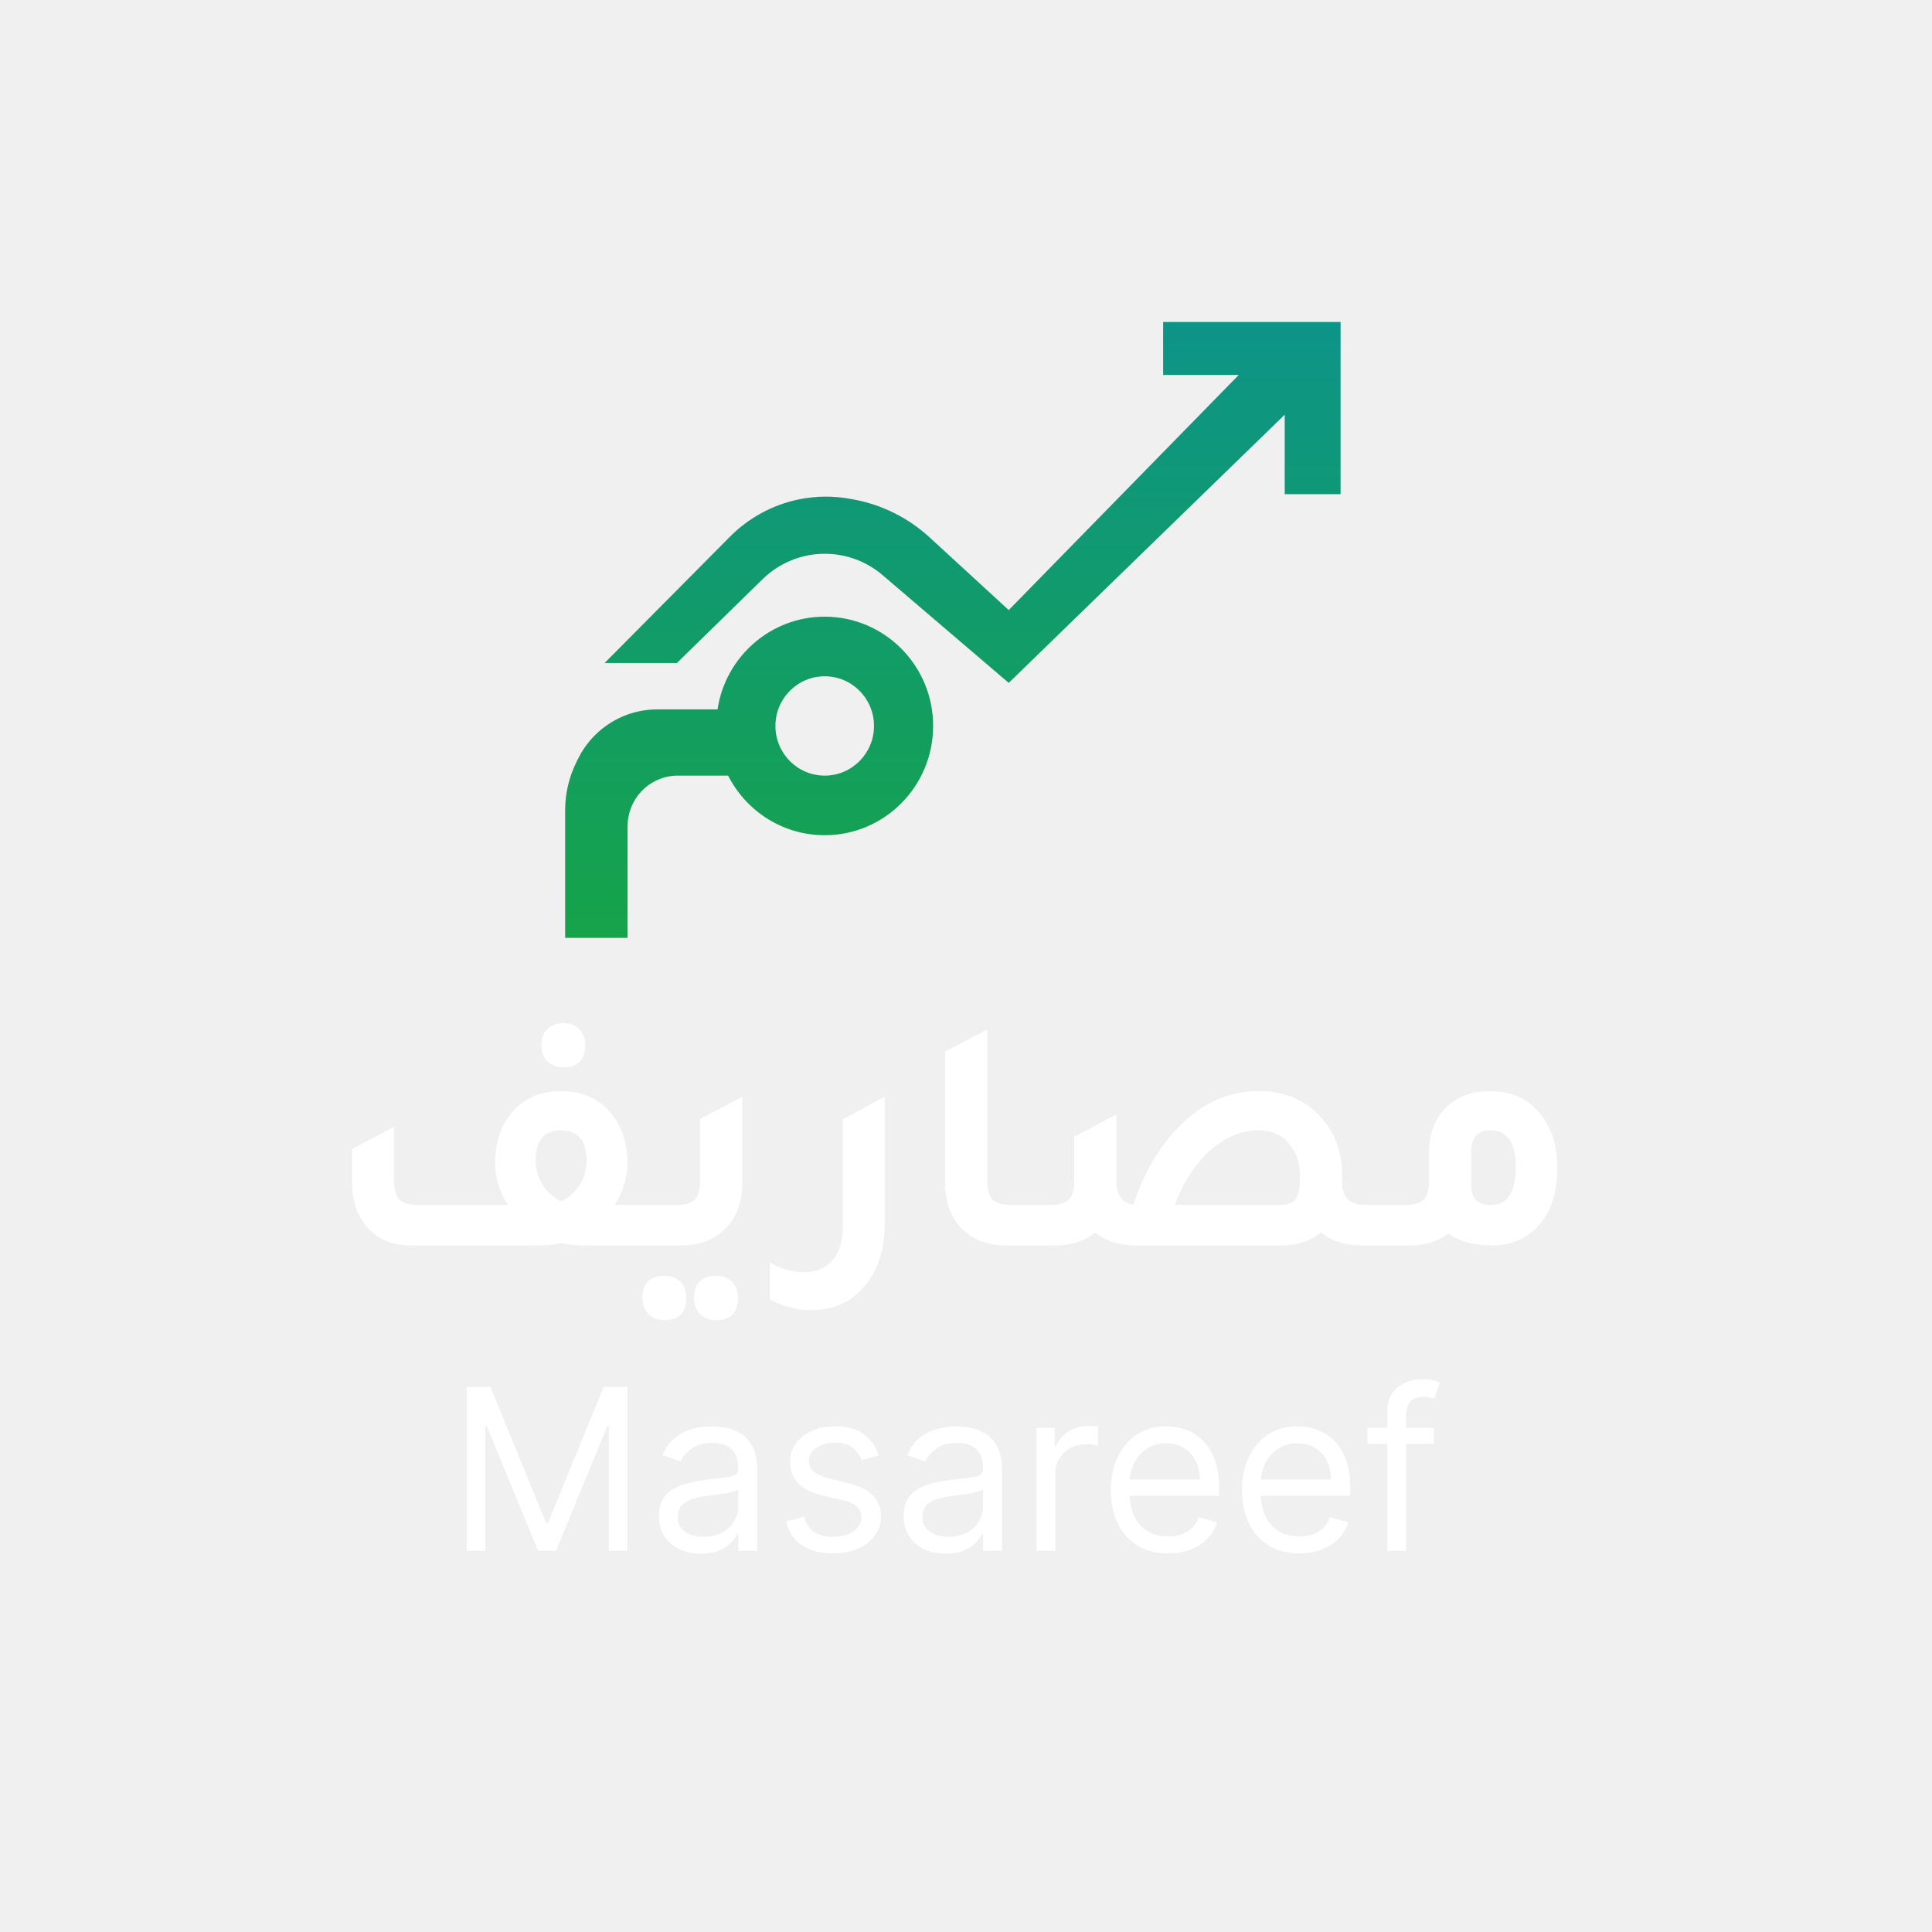
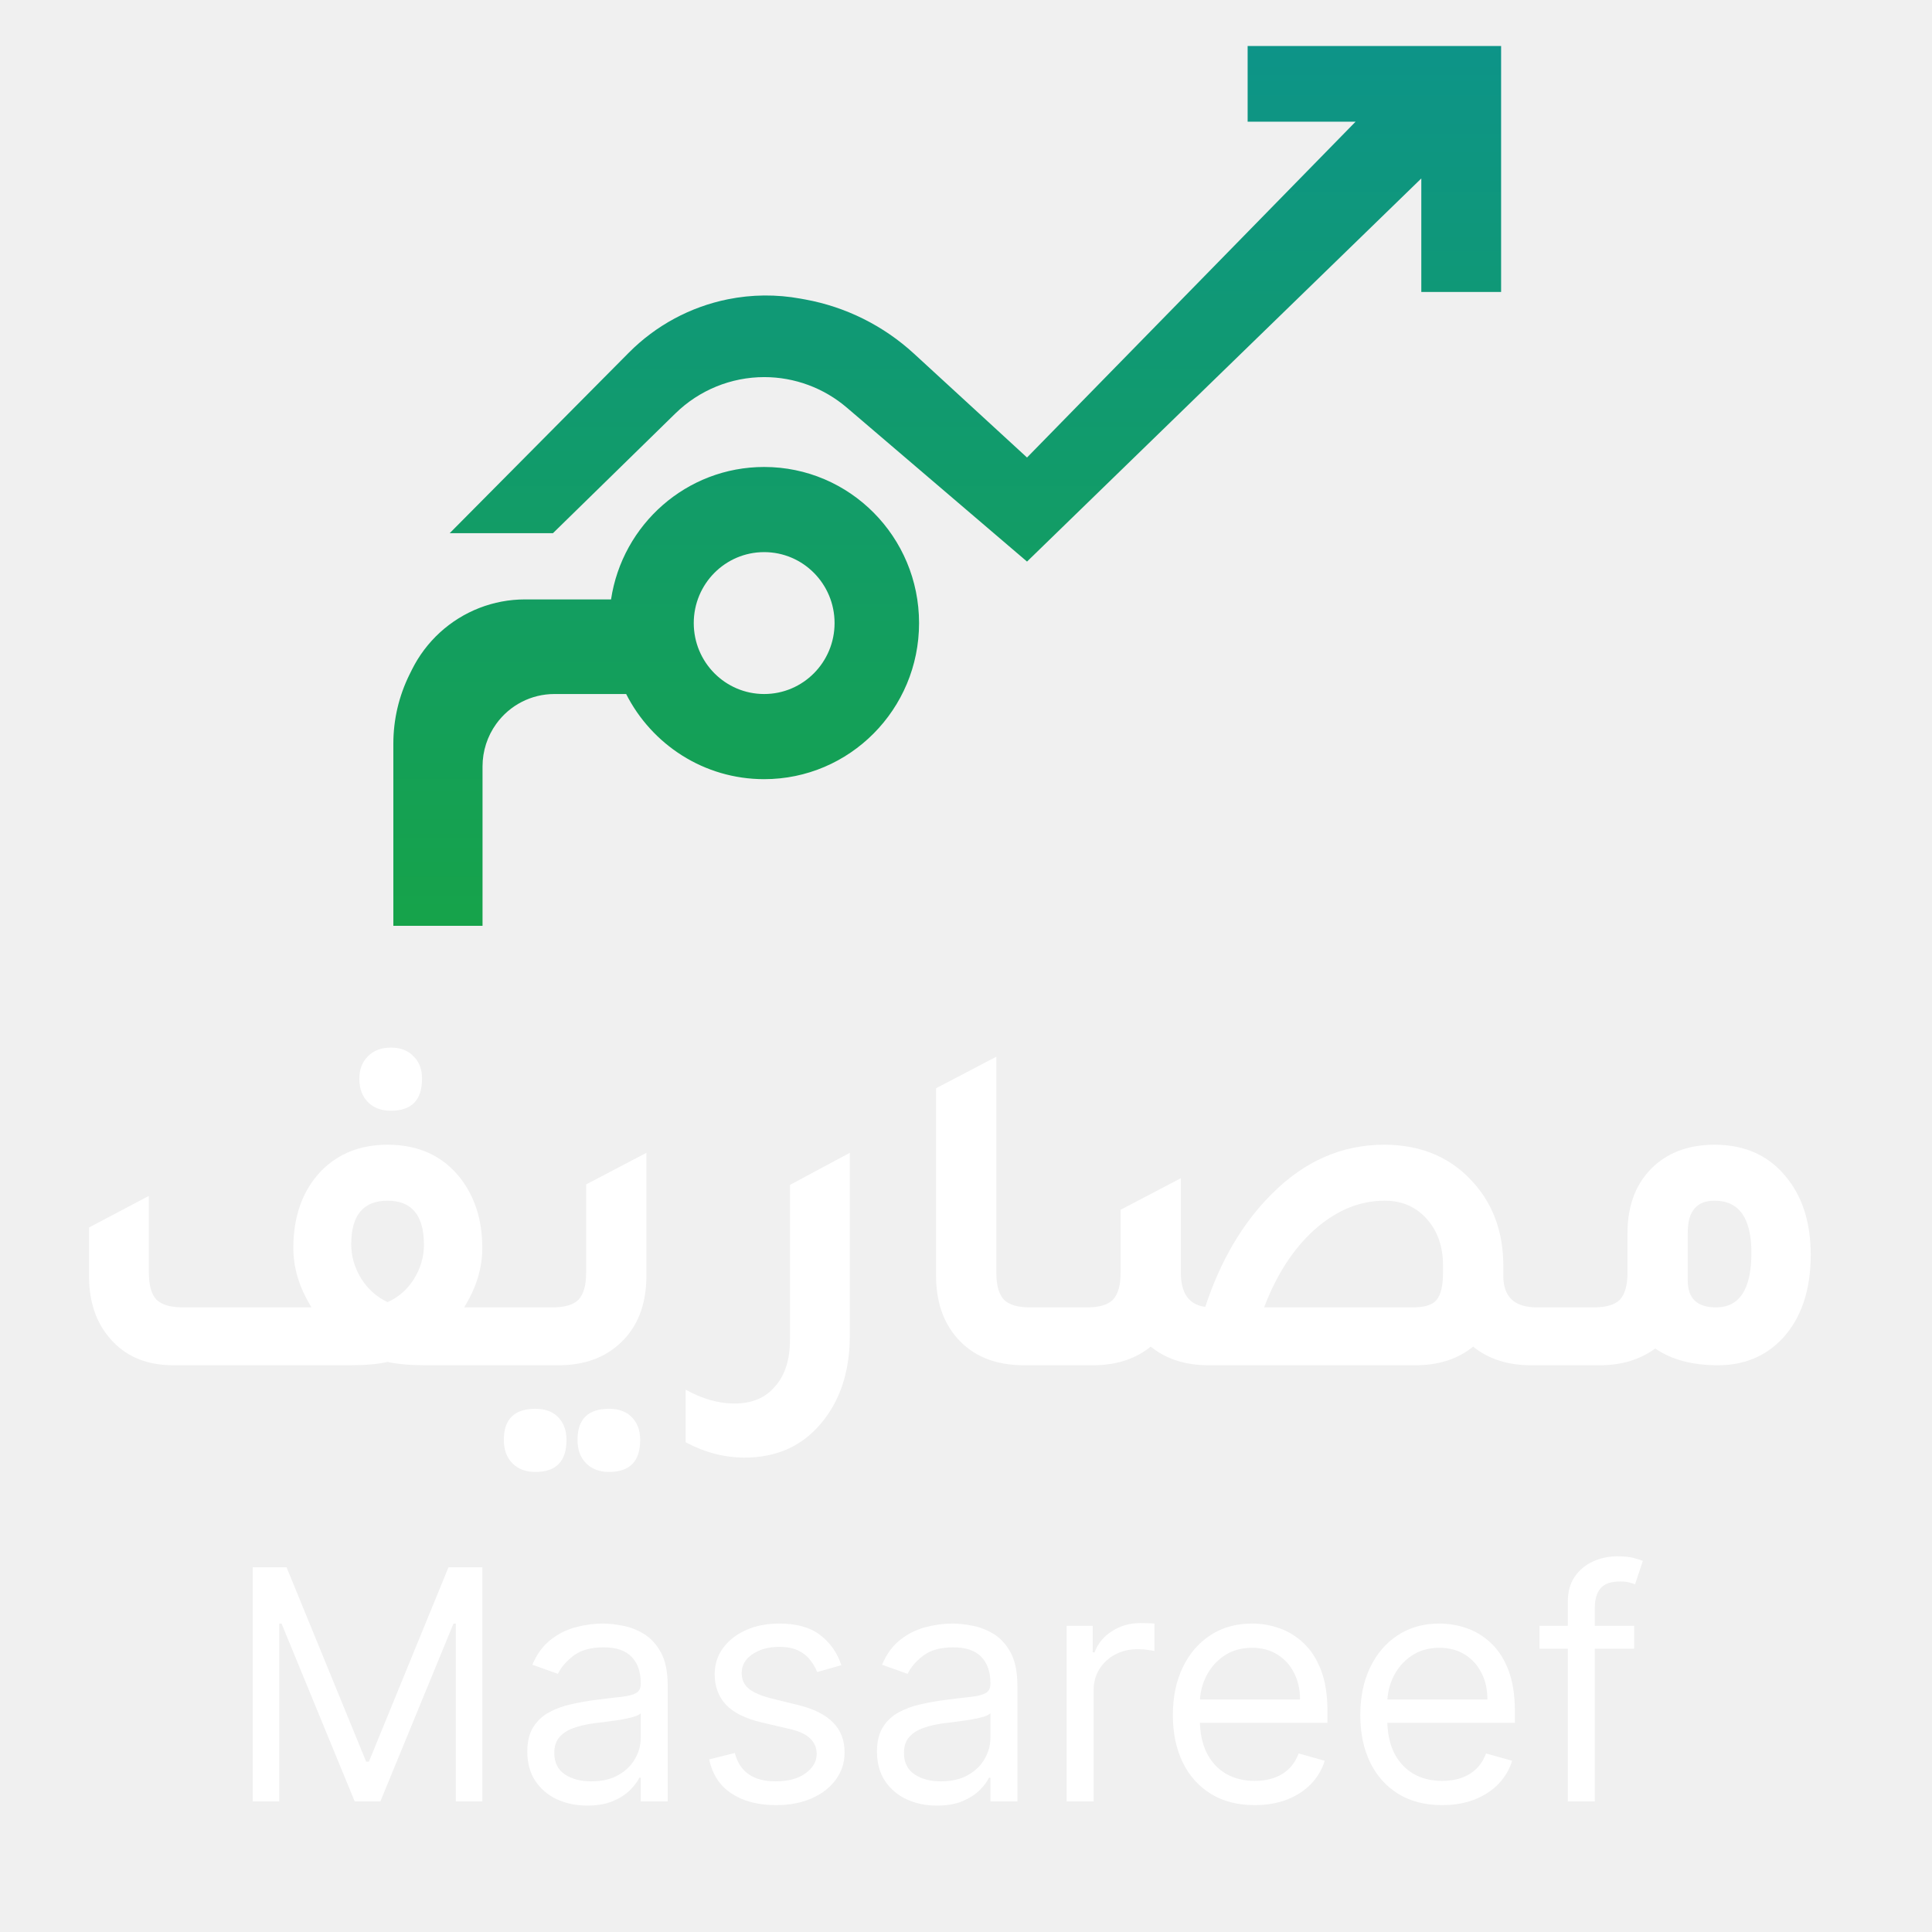
- <svg xmlns="http://www.w3.org/2000/svg" width="300" height="300" viewBox="0 0 300 300" fill="none">
-   <path fill-rule="evenodd" clip-rule="evenodd" d="M128.061 95.758C137.36 95.758 144.898 103.355 144.898 112.725C144.898 122.095 137.36 129.692 128.061 129.692C121.518 129.692 115.847 125.931 113.06 120.437H105.256C102.758 120.437 100.411 121.641 98.942 123.676C97.971 125.021 97.449 126.641 97.449 128.304V145.63H87.755V125.83C87.755 123.218 88.359 120.642 89.518 118.305L89.765 117.807C90.524 116.278 91.556 114.904 92.811 113.754C95.34 111.438 98.635 110.154 102.053 110.154H111.417C112.646 102.004 119.63 95.758 128.061 95.758ZM128.061 105.013C123.835 105.013 120.408 108.466 120.408 112.725C120.408 116.984 123.835 120.437 128.061 120.437C132.288 120.437 135.714 116.984 135.714 112.725C135.714 108.466 132.288 105.013 128.061 105.013Z" fill="url(#paint0_linear_6_45)" />
-   <path d="M105.102 102.956H93.878L113.344 83.34C116.287 80.374 120.035 78.353 124.115 77.531C126.722 77.005 129.405 76.981 132.02 77.461L132.543 77.556C136.949 78.364 141.041 80.404 144.35 83.445L156.633 94.73L192.347 58.226H180.612V50H208.163V76.735H199.49V64.396L156.633 106.041L137.045 89.306C134.539 87.165 131.36 85.99 128.074 85.99C124.467 85.99 121.001 87.406 118.413 89.938L105.102 102.956Z" fill="url(#paint1_linear_6_45)" />
-   <path d="M87.492 165.734C86.452 165.734 85.62 165.422 84.996 164.798C84.372 164.174 84.06 163.325 84.06 162.25C84.06 161.245 84.372 160.43 84.996 159.806C85.62 159.182 86.452 158.87 87.492 158.87C88.532 158.87 89.347 159.182 89.936 159.806C90.56 160.396 90.872 161.21 90.872 162.25C90.872 164.573 89.745 165.734 87.492 165.734ZM95.448 187.106H103.508V193.398H91.288C89.589 193.398 88.203 193.277 87.128 193.034C86.123 193.277 84.736 193.398 82.968 193.398H63.832C60.885 193.398 58.58 192.41 56.916 190.434C55.425 188.701 54.68 186.465 54.68 183.726V178.422L61.18 174.99V183.31C61.18 184.697 61.457 185.685 62.012 186.274C62.601 186.829 63.555 187.106 64.872 187.106H78.86C77.543 184.992 76.884 182.842 76.884 180.658C76.884 177.192 77.889 174.401 79.9 172.286C81.772 170.38 84.181 169.426 87.128 169.426C90.525 169.426 93.177 170.657 95.084 173.118C96.644 175.164 97.424 177.677 97.424 180.658C97.424 182.842 96.765 184.992 95.448 187.106ZM87.128 186.534C88.307 186.014 89.26 185.182 89.988 184.038C90.716 182.86 91.08 181.612 91.08 180.294C91.08 177.105 89.763 175.51 87.128 175.51C84.493 175.51 83.176 177.088 83.176 180.242C83.176 181.56 83.54 182.808 84.268 183.986C84.996 185.13 85.949 185.98 87.128 186.534ZM100.389 193.398V187.106H105.069C106.387 187.106 107.323 186.829 107.877 186.274C108.432 185.685 108.709 184.714 108.709 183.362V173.742L115.261 170.31V183.674C115.261 186.829 114.291 189.29 112.349 191.058C110.651 192.618 108.432 193.398 105.693 193.398H100.389ZM103.197 204.994C102.157 204.994 101.325 204.682 100.701 204.058C100.077 203.434 99.765 202.585 99.765 201.51C99.765 199.257 100.909 198.13 103.197 198.13C104.237 198.13 105.052 198.425 105.641 199.014C106.265 199.638 106.577 200.47 106.577 201.51C106.577 203.833 105.451 204.994 103.197 204.994ZM111.205 204.994C110.165 204.994 109.333 204.682 108.709 204.058C108.085 203.434 107.773 202.585 107.773 201.51C107.773 199.257 108.917 198.13 111.205 198.13C112.245 198.13 113.06 198.425 113.649 199.014C114.273 199.638 114.585 200.47 114.585 201.51C114.585 203.833 113.459 204.994 111.205 204.994ZM137.368 190.174C137.368 194.196 136.259 197.454 134.04 199.95C131.995 202.273 129.291 203.434 125.928 203.434C123.744 203.434 121.612 202.88 119.532 201.77V196.05C121.335 197.056 123.103 197.558 124.836 197.558C126.743 197.558 128.216 196.934 129.256 195.686C130.331 194.473 130.868 192.774 130.868 190.59V173.794L137.368 170.31V190.174ZM156.314 193.398C153.16 193.398 150.716 192.393 148.982 190.382C147.492 188.649 146.746 186.413 146.746 183.674V163.29L153.298 159.858V183.362C153.298 184.714 153.576 185.685 154.13 186.274C154.685 186.829 155.621 187.106 156.938 187.106H161.618V193.398H156.314ZM212.043 187.106H216.723V193.398H211.419C208.888 193.398 206.791 192.722 205.127 191.37C203.463 192.722 201.366 193.398 198.835 193.398H176.371C173.84 193.398 171.743 192.722 170.079 191.37C168.415 192.722 166.318 193.398 163.787 193.398H158.483V187.106H163.163C164.48 187.106 165.416 186.829 165.971 186.274C166.526 185.685 166.803 184.714 166.803 183.362V176.498L173.355 173.066V183.362C173.355 185.581 174.239 186.812 176.007 187.054C177.671 181.993 180.098 177.885 183.287 174.73C186.823 171.194 190.879 169.426 195.455 169.426C199.546 169.426 202.822 170.848 205.283 173.69C207.363 176.082 208.403 179.046 208.403 182.582V183.674C208.403 185.962 209.616 187.106 212.043 187.106ZM198.575 187.106C199.823 187.106 200.672 186.846 201.123 186.326C201.608 185.772 201.851 184.766 201.851 183.31V182.582C201.851 180.502 201.262 178.804 200.083 177.486C198.904 176.169 197.379 175.51 195.507 175.51C192.803 175.51 190.272 176.55 187.915 178.63C185.592 180.71 183.755 183.536 182.403 187.106H198.575ZM221.901 179.046C221.901 175.926 222.871 173.482 224.813 171.714C226.511 170.189 228.695 169.426 231.365 169.426C234.797 169.426 237.466 170.692 239.373 173.222C241.002 175.337 241.817 178.058 241.817 181.386C241.817 185.234 240.794 188.268 238.749 190.486C236.911 192.428 234.571 193.398 231.729 193.398C228.955 193.398 226.685 192.792 224.917 191.578C223.253 192.792 221.242 193.398 218.885 193.398H213.581V187.106H218.261C219.578 187.106 220.514 186.829 221.069 186.274C221.623 185.685 221.901 184.714 221.901 183.362V179.046ZM228.453 184.194C228.453 186.136 229.475 187.106 231.521 187.106C234.086 187.106 235.369 185.13 235.369 181.178C235.369 177.4 234.034 175.51 231.365 175.51C229.423 175.51 228.453 176.654 228.453 178.942V184.194Z" fill="white" />
-   <path d="M72.47 215.358H76.149L84.8 236.487H85.098L93.749 215.358H97.427V240.812H94.544V221.473H94.295L86.341 240.812H83.557L75.602 221.473H75.354V240.812H72.47V215.358ZM108.828 241.26C107.618 241.26 106.52 241.032 105.534 240.576C104.548 240.112 103.765 239.445 103.185 238.575C102.605 237.697 102.315 236.636 102.315 235.393C102.315 234.3 102.531 233.413 102.961 232.733C103.392 232.046 103.968 231.507 104.689 231.118C105.41 230.728 106.205 230.438 107.075 230.248C107.954 230.049 108.836 229.891 109.723 229.775C110.883 229.626 111.823 229.514 112.544 229.44C113.273 229.357 113.804 229.22 114.135 229.03C114.475 228.839 114.645 228.508 114.645 228.035V227.936C114.645 226.71 114.309 225.757 113.638 225.077C112.975 224.398 111.968 224.058 110.618 224.058C109.217 224.058 108.119 224.365 107.324 224.978C106.529 225.591 105.969 226.246 105.646 226.942L102.862 225.947C103.359 224.787 104.022 223.884 104.851 223.238C105.688 222.583 106.599 222.127 107.585 221.871C108.579 221.605 109.557 221.473 110.518 221.473C111.131 221.473 111.836 221.547 112.631 221.697C113.435 221.837 114.21 222.132 114.955 222.579C115.709 223.026 116.335 223.702 116.832 224.605C117.329 225.508 117.578 226.718 117.578 228.234V240.812H114.645V238.227H114.496C114.297 238.641 113.965 239.085 113.501 239.557C113.037 240.029 112.42 240.431 111.649 240.763C110.879 241.094 109.938 241.26 108.828 241.26ZM109.275 238.625C110.435 238.625 111.413 238.397 112.209 237.941C113.012 237.485 113.617 236.897 114.023 236.176C114.438 235.455 114.645 234.697 114.645 233.902V231.217C114.52 231.366 114.247 231.503 113.824 231.627C113.41 231.743 112.93 231.847 112.383 231.938C111.844 232.021 111.318 232.095 110.804 232.162C110.299 232.22 109.889 232.269 109.574 232.311C108.811 232.41 108.099 232.572 107.436 232.796C106.781 233.011 106.251 233.338 105.845 233.778C105.447 234.208 105.248 234.797 105.248 235.542C105.248 236.562 105.625 237.332 106.379 237.854C107.142 238.368 108.107 238.625 109.275 238.625ZM136.454 225.997L133.82 226.743C133.654 226.304 133.409 225.877 133.086 225.463C132.771 225.04 132.34 224.692 131.794 224.418C131.247 224.145 130.547 224.008 129.693 224.008C128.525 224.008 127.551 224.278 126.772 224.816C126.002 225.347 125.616 226.022 125.616 226.842C125.616 227.571 125.882 228.147 126.412 228.57C126.942 228.992 127.771 229.345 128.898 229.626L131.731 230.322C133.438 230.737 134.71 231.37 135.547 232.224C136.384 233.069 136.802 234.159 136.802 235.493C136.802 236.586 136.488 237.564 135.858 238.426C135.236 239.288 134.366 239.967 133.248 240.464C132.129 240.961 130.828 241.21 129.345 241.21C127.398 241.21 125.786 240.787 124.51 239.942C123.234 239.097 122.426 237.863 122.087 236.238L124.871 235.542C125.136 236.57 125.637 237.34 126.375 237.854C127.12 238.368 128.094 238.625 129.295 238.625C130.663 238.625 131.748 238.335 132.552 237.755C133.364 237.166 133.77 236.462 133.77 235.642C133.77 234.979 133.538 234.424 133.074 233.976C132.61 233.521 131.897 233.181 130.936 232.957L127.754 232.211C126.006 231.797 124.722 231.155 123.901 230.285C123.089 229.407 122.683 228.309 122.683 226.991C122.683 225.914 122.986 224.961 123.59 224.133C124.204 223.304 125.036 222.654 126.089 222.181C127.149 221.709 128.351 221.473 129.693 221.473C131.582 221.473 133.065 221.887 134.143 222.716C135.228 223.544 135.999 224.638 136.454 225.997ZM146.836 241.26C145.626 241.26 144.528 241.032 143.542 240.576C142.556 240.112 141.773 239.445 141.193 238.575C140.613 237.697 140.323 236.636 140.323 235.393C140.323 234.3 140.538 233.413 140.969 232.733C141.4 232.046 141.976 231.507 142.697 231.118C143.418 230.728 144.213 230.438 145.083 230.248C145.962 230.049 146.844 229.891 147.731 229.775C148.891 229.626 149.831 229.514 150.552 229.44C151.281 229.357 151.811 229.22 152.143 229.03C152.483 228.839 152.653 228.508 152.653 228.035V227.936C152.653 226.71 152.317 225.757 151.646 225.077C150.983 224.398 149.976 224.058 148.626 224.058C147.225 224.058 146.127 224.365 145.332 224.978C144.536 225.591 143.977 226.246 143.654 226.942L140.87 225.947C141.367 224.787 142.03 223.884 142.858 223.238C143.695 222.583 144.607 222.127 145.593 221.871C146.587 221.605 147.565 221.473 148.526 221.473C149.139 221.473 149.844 221.547 150.639 221.697C151.443 221.837 152.218 222.132 152.963 222.579C153.717 223.026 154.343 223.702 154.84 224.605C155.337 225.508 155.586 226.718 155.586 228.234V240.812H152.653V238.227H152.503C152.305 238.641 151.973 239.085 151.509 239.557C151.045 240.029 150.428 240.431 149.657 240.763C148.887 241.094 147.946 241.26 146.836 241.26ZM147.283 238.625C148.443 238.625 149.421 238.397 150.216 237.941C151.02 237.485 151.625 236.897 152.031 236.176C152.445 235.455 152.653 234.697 152.653 233.902V231.217C152.528 231.366 152.255 231.503 151.832 231.627C151.418 231.743 150.937 231.847 150.39 231.938C149.852 232.021 149.326 232.095 148.812 232.162C148.307 232.22 147.896 232.269 147.581 232.311C146.819 232.41 146.107 232.572 145.444 232.796C144.789 233.011 144.259 233.338 143.853 233.778C143.455 234.208 143.256 234.797 143.256 235.542C143.256 236.562 143.633 237.332 144.387 237.854C145.15 238.368 146.115 238.625 147.283 238.625ZM160.94 240.812V221.721H163.773V224.605H163.972C164.32 223.66 164.95 222.894 165.861 222.306C166.773 221.717 167.8 221.423 168.944 221.423C169.159 221.423 169.429 221.427 169.752 221.436C170.075 221.444 170.319 221.456 170.485 221.473V224.456C170.386 224.431 170.158 224.394 169.801 224.344C169.453 224.286 169.085 224.257 168.695 224.257C167.767 224.257 166.939 224.452 166.209 224.841C165.489 225.222 164.917 225.753 164.494 226.432C164.08 227.103 163.873 227.87 163.873 228.731V240.812H160.94ZM181.385 241.21C179.546 241.21 177.959 240.804 176.625 239.992C175.299 239.172 174.276 238.028 173.555 236.562C172.842 235.087 172.486 233.372 172.486 231.416C172.486 229.461 172.842 227.737 173.555 226.246C174.276 224.746 175.278 223.577 176.563 222.741C177.855 221.895 179.363 221.473 181.087 221.473C182.081 221.473 183.063 221.639 184.033 221.97C185.002 222.301 185.885 222.84 186.68 223.586C187.475 224.323 188.109 225.301 188.582 226.519C189.054 227.737 189.29 229.237 189.29 231.018V232.261H174.574V229.726H186.307C186.307 228.648 186.092 227.687 185.661 226.842C185.238 225.997 184.633 225.33 183.846 224.841C183.067 224.352 182.148 224.108 181.087 224.108C179.919 224.108 178.908 224.398 178.054 224.978C177.209 225.55 176.559 226.295 176.103 227.215C175.647 228.135 175.419 229.121 175.419 230.173V231.863C175.419 233.305 175.668 234.527 176.165 235.53C176.67 236.524 177.371 237.282 178.266 237.805C179.16 238.318 180.2 238.575 181.385 238.575C182.156 238.575 182.852 238.467 183.473 238.252C184.103 238.028 184.646 237.697 185.101 237.258C185.557 236.81 185.909 236.255 186.158 235.592L188.992 236.388C188.693 237.349 188.192 238.194 187.488 238.923C186.784 239.644 185.914 240.207 184.878 240.613C183.842 241.011 182.678 241.21 181.385 241.21ZM201.756 241.21C199.917 241.21 198.33 240.804 196.996 239.992C195.67 239.172 194.647 238.028 193.926 236.562C193.213 235.087 192.857 233.372 192.857 231.416C192.857 229.461 193.213 227.737 193.926 226.246C194.647 224.746 195.65 223.577 196.934 222.741C198.226 221.895 199.735 221.473 201.458 221.473C202.452 221.473 203.434 221.639 204.404 221.97C205.373 222.301 206.256 222.84 207.051 223.586C207.847 224.323 208.48 225.301 208.953 226.519C209.425 227.737 209.661 229.237 209.661 231.018V232.261H194.945V229.726H206.678C206.678 228.648 206.463 227.687 206.032 226.842C205.609 225.997 205.004 225.33 204.217 224.841C203.438 224.352 202.519 224.108 201.458 224.108C200.29 224.108 199.279 224.398 198.425 224.978C197.58 225.55 196.93 226.295 196.474 227.215C196.018 228.135 195.79 229.121 195.79 230.173V231.863C195.79 233.305 196.039 234.527 196.536 235.53C197.042 236.524 197.742 237.282 198.637 237.805C199.532 238.318 200.571 238.575 201.756 238.575C202.527 238.575 203.223 238.467 203.844 238.252C204.474 238.028 205.017 237.697 205.473 237.258C205.928 236.81 206.28 236.255 206.529 235.592L209.363 236.388C209.065 237.349 208.563 238.194 207.859 238.923C207.155 239.644 206.285 240.207 205.249 240.613C204.213 241.011 203.049 241.21 201.756 241.21ZM222.625 221.721V224.207H212.333V221.721H222.625ZM215.416 240.812V219.086C215.416 217.993 215.673 217.081 216.186 216.352C216.7 215.623 217.367 215.076 218.187 214.711C219.008 214.347 219.874 214.165 220.785 214.165C221.506 214.165 222.094 214.223 222.55 214.339C223.006 214.455 223.345 214.562 223.569 214.662L222.724 217.197C222.575 217.148 222.368 217.085 222.103 217.011C221.846 216.936 221.506 216.899 221.083 216.899C220.114 216.899 219.414 217.143 218.983 217.632C218.56 218.121 218.349 218.838 218.349 219.782V240.812H215.416Z" fill="white" />
+ <svg xmlns="http://www.w3.org/2000/svg" width="210" height="210" viewBox="0 0 210 210" fill="none">
+   <path fill-rule="evenodd" clip-rule="evenodd" d="M83.061 50.758C92.36 50.758 99.898 58.355 99.898 67.725C99.898 77.095 92.36 84.692 83.061 84.692C76.518 84.692 70.847 80.931 68.06 75.437H60.255C57.758 75.437 55.411 76.641 53.942 78.677C52.971 80.021 52.449 81.641 52.449 83.304V100.63H42.755V80.831C42.755 78.218 43.359 75.642 44.518 73.305L44.765 72.807C45.524 71.278 46.556 69.904 47.811 68.754C50.34 66.438 53.635 65.154 57.053 65.154H66.417C67.646 57.004 74.63 50.758 83.061 50.758ZM83.061 60.013C78.835 60.013 75.408 63.466 75.408 67.725C75.408 71.984 78.835 75.437 83.061 75.437C87.288 75.437 90.714 71.984 90.714 67.725C90.714 63.466 87.288 60.013 83.061 60.013Z" fill="url(#paint0_linear_6_45)" />
+   <path d="M60.102 57.956H48.878L68.344 38.34C71.287 35.374 75.035 33.353 79.115 32.531C81.722 32.005 84.404 31.981 87.02 32.461L87.543 32.556C91.949 33.364 96.041 35.404 99.35 38.445L111.633 49.73L147.347 13.226H135.612V5H163.163V31.735H154.49V19.396L111.633 61.041L92.045 44.306C89.539 42.165 86.36 40.99 83.074 40.99C79.467 40.99 76.001 42.406 73.412 44.938L60.102 57.956Z" fill="url(#paint1_linear_6_45)" />
+   <path d="M42.492 120.734C41.452 120.734 40.62 120.422 39.996 119.798C39.372 119.174 39.06 118.325 39.06 117.25C39.06 116.245 39.372 115.43 39.996 114.806C40.62 114.182 41.452 113.87 42.492 113.87C43.532 113.87 44.347 114.182 44.936 114.806C45.56 115.396 45.872 116.21 45.872 117.25C45.872 119.573 44.745 120.734 42.492 120.734ZM50.448 142.106H58.508V148.398H46.288C44.589 148.398 43.203 148.277 42.128 148.034C41.123 148.277 39.736 148.398 37.968 148.398H18.832C15.885 148.398 13.58 147.41 11.916 145.434C10.425 143.701 9.68 141.465 9.68 138.726V133.422L16.18 129.99V138.31C16.18 139.697 16.457 140.685 17.012 141.274C17.601 141.829 18.555 142.106 19.872 142.106H33.86C32.543 139.992 31.884 137.842 31.884 135.658C31.884 132.192 32.889 129.401 34.9 127.286C36.772 125.38 39.181 124.426 42.128 124.426C45.525 124.426 48.177 125.657 50.084 128.118C51.644 130.164 52.424 132.677 52.424 135.658C52.424 137.842 51.765 139.992 50.448 142.106ZM42.128 141.534C43.307 141.014 44.26 140.182 44.988 139.038C45.716 137.86 46.08 136.612 46.08 135.294C46.08 132.105 44.763 130.51 42.128 130.51C39.493 130.51 38.176 132.088 38.176 135.242C38.176 136.56 38.54 137.808 39.268 138.986C39.996 140.13 40.949 140.98 42.128 141.534ZM55.389 148.398V142.106H60.069C61.387 142.106 62.323 141.829 62.877 141.274C63.432 140.685 63.709 139.714 63.709 138.362V128.742L70.261 125.31V138.674C70.261 141.829 69.291 144.29 67.349 146.058C65.651 147.618 63.432 148.398 60.693 148.398H55.389ZM58.197 159.994C57.157 159.994 56.325 159.682 55.701 159.058C55.077 158.434 54.765 157.585 54.765 156.51C54.765 154.257 55.909 153.13 58.197 153.13C59.237 153.13 60.052 153.425 60.641 154.014C61.265 154.638 61.577 155.47 61.577 156.51C61.577 158.833 60.451 159.994 58.197 159.994ZM66.205 159.994C65.165 159.994 64.333 159.682 63.709 159.058C63.085 158.434 62.773 157.585 62.773 156.51C62.773 154.257 63.917 153.13 66.205 153.13C67.245 153.13 68.06 153.425 68.649 154.014C69.273 154.638 69.585 155.47 69.585 156.51C69.585 158.833 68.459 159.994 66.205 159.994ZM92.368 145.174C92.368 149.196 91.259 152.454 89.04 154.95C86.995 157.273 84.291 158.434 80.928 158.434C78.744 158.434 76.612 157.88 74.532 156.77V151.05C76.335 152.056 78.103 152.558 79.836 152.558C81.743 152.558 83.216 151.934 84.256 150.686C85.331 149.473 85.868 147.774 85.868 145.59V128.794L92.368 125.31V145.174ZM111.314 148.398C108.16 148.398 105.716 147.393 103.982 145.382C102.492 143.649 101.746 141.413 101.746 138.674V118.29L108.298 114.858V138.362C108.298 139.714 108.576 140.685 109.13 141.274C109.685 141.829 110.621 142.106 111.938 142.106H116.618V148.398H111.314ZM167.043 142.106H171.723V148.398H166.419C163.888 148.398 161.791 147.722 160.127 146.37C158.463 147.722 156.366 148.398 153.835 148.398H131.371C128.84 148.398 126.743 147.722 125.079 146.37C123.415 147.722 121.318 148.398 118.787 148.398H113.483V142.106H118.163C119.48 142.106 120.416 141.829 120.971 141.274C121.526 140.685 121.803 139.714 121.803 138.362V131.498L128.355 128.066V138.362C128.355 140.581 129.239 141.812 131.007 142.054C132.671 136.993 135.098 132.885 138.287 129.73C141.823 126.194 145.879 124.426 150.455 124.426C154.546 124.426 157.822 125.848 160.283 128.69C162.363 131.082 163.403 134.046 163.403 137.582V138.674C163.403 140.962 164.616 142.106 167.043 142.106ZM153.575 142.106C154.823 142.106 155.672 141.846 156.123 141.326C156.608 140.772 156.851 139.766 156.851 138.31V137.582C156.851 135.502 156.262 133.804 155.083 132.486C153.904 131.169 152.379 130.51 150.507 130.51C147.803 130.51 145.272 131.55 142.915 133.63C140.592 135.71 138.755 138.536 137.403 142.106H153.575ZM176.901 134.046C176.901 130.926 177.871 128.482 179.813 126.714C181.511 125.189 183.695 124.426 186.365 124.426C189.797 124.426 192.466 125.692 194.373 128.222C196.002 130.337 196.817 133.058 196.817 136.386C196.817 140.234 195.794 143.268 193.749 145.486C191.911 147.428 189.571 148.398 186.729 148.398C183.955 148.398 181.685 147.792 179.917 146.578C178.253 147.792 176.242 148.398 173.885 148.398H168.581V142.106H173.261C174.578 142.106 175.514 141.829 176.069 141.274C176.623 140.685 176.901 139.714 176.901 138.362V134.046ZM183.453 139.194C183.453 141.136 184.475 142.106 186.521 142.106C189.086 142.106 190.369 140.13 190.369 136.178C190.369 132.4 189.034 130.51 186.365 130.51C184.423 130.51 183.453 131.654 183.453 133.942V139.194Z" fill="white" />
+   <path d="M27.47 170.358H31.149L39.8 191.487H40.098L48.748 170.358H52.428V195.812H49.544V176.473H49.295L41.341 195.812H38.557L30.602 176.473H30.354V195.812H27.47V170.358ZM63.828 196.26C62.618 196.26 61.52 196.032 60.534 195.576C59.548 195.112 58.765 194.445 58.185 193.575C57.605 192.697 57.315 191.636 57.315 190.393C57.315 189.3 57.531 188.413 57.962 187.733C58.392 187.046 58.968 186.507 59.689 186.118C60.41 185.728 61.205 185.438 62.075 185.248C62.954 185.049 63.836 184.891 64.723 184.775C65.883 184.626 66.823 184.514 67.544 184.44C68.273 184.357 68.804 184.22 69.135 184.03C69.475 183.839 69.645 183.508 69.645 183.035V182.936C69.645 181.71 69.309 180.757 68.638 180.077C67.975 179.398 66.968 179.058 65.618 179.058C64.217 179.058 63.12 179.365 62.324 179.978C61.529 180.591 60.969 181.246 60.646 181.942L57.862 180.947C58.359 179.787 59.022 178.884 59.851 178.238C60.688 177.583 61.599 177.127 62.585 176.871C63.579 176.605 64.557 176.473 65.518 176.473C66.132 176.473 66.836 176.547 67.631 176.697C68.435 176.837 69.21 177.132 69.955 177.579C70.71 178.026 71.335 178.702 71.832 179.605C72.329 180.508 72.578 181.718 72.578 183.234V195.812H69.645V193.227H69.496C69.297 193.641 68.965 194.085 68.501 194.557C68.037 195.029 67.42 195.431 66.649 195.763C65.879 196.094 64.938 196.26 63.828 196.26ZM64.275 193.625C65.435 193.625 66.413 193.397 67.209 192.941C68.012 192.486 68.617 191.897 69.023 191.176C69.438 190.455 69.645 189.697 69.645 188.902V186.217C69.52 186.366 69.247 186.503 68.824 186.627C68.41 186.743 67.93 186.847 67.383 186.938C66.844 187.021 66.318 187.095 65.804 187.162C65.299 187.22 64.889 187.269 64.574 187.311C63.811 187.41 63.099 187.572 62.436 187.796C61.781 188.011 61.251 188.338 60.845 188.778C60.447 189.208 60.248 189.797 60.248 190.542C60.248 191.562 60.625 192.332 61.379 192.854C62.142 193.368 63.107 193.625 64.275 193.625ZM91.454 180.997L88.82 181.743C88.654 181.304 88.409 180.877 88.086 180.463C87.771 180.04 87.341 179.692 86.794 179.419C86.247 179.145 85.546 179.008 84.693 179.008C83.525 179.008 82.551 179.278 81.772 179.816C81.002 180.347 80.616 181.022 80.616 181.842C80.616 182.571 80.882 183.147 81.412 183.57C81.942 183.992 82.771 184.345 83.898 184.626L86.731 185.322C88.438 185.737 89.71 186.37 90.547 187.224C91.384 188.069 91.802 189.159 91.802 190.493C91.802 191.586 91.488 192.564 90.858 193.426C90.236 194.288 89.366 194.967 88.248 195.464C87.129 195.961 85.828 196.21 84.345 196.21C82.398 196.21 80.786 195.787 79.51 194.942C78.234 194.097 77.426 192.863 77.087 191.238L79.871 190.542C80.136 191.57 80.637 192.341 81.375 192.854C82.12 193.368 83.094 193.625 84.295 193.625C85.663 193.625 86.748 193.335 87.552 192.755C88.364 192.166 88.77 191.462 88.77 190.642C88.77 189.979 88.538 189.424 88.074 188.976C87.61 188.521 86.897 188.181 85.936 187.957L82.754 187.211C81.006 186.797 79.722 186.155 78.901 185.285C78.089 184.407 77.683 183.309 77.683 181.991C77.683 180.914 77.986 179.961 78.591 179.133C79.204 178.304 80.036 177.654 81.089 177.181C82.149 176.709 83.351 176.473 84.693 176.473C86.582 176.473 88.066 176.887 89.143 177.716C90.228 178.544 90.999 179.638 91.454 180.997ZM101.836 196.26C100.626 196.26 99.528 196.032 98.542 195.576C97.556 195.112 96.773 194.445 96.193 193.575C95.613 192.697 95.323 191.636 95.323 190.393C95.323 189.3 95.538 188.413 95.969 187.733C96.4 187.046 96.976 186.507 97.697 186.118C98.418 185.728 99.213 185.438 100.083 185.248C100.962 185.049 101.844 184.891 102.731 184.775C103.891 184.626 104.831 184.514 105.552 184.44C106.281 184.357 106.811 184.22 107.143 184.03C107.483 183.839 107.653 183.508 107.653 183.035V182.936C107.653 181.71 107.317 180.757 106.646 180.077C105.983 179.398 104.976 179.058 103.626 179.058C102.225 179.058 101.127 179.365 100.332 179.978C99.536 180.591 98.977 181.246 98.654 181.942L95.87 180.947C96.367 179.787 97.03 178.884 97.859 178.238C98.695 177.583 99.607 177.127 100.593 176.871C101.587 176.605 102.565 176.473 103.526 176.473C104.139 176.473 104.844 176.547 105.639 176.697C106.443 176.837 107.218 177.132 107.963 177.579C108.717 178.026 109.343 178.702 109.84 179.605C110.337 180.508 110.586 181.718 110.586 183.234V195.812H107.653V193.227H107.503C107.305 193.641 106.973 194.085 106.509 194.557C106.045 195.029 105.428 195.431 104.657 195.763C103.887 196.094 102.946 196.26 101.836 196.26ZM102.283 193.625C103.443 193.625 104.421 193.397 105.216 192.941C106.02 192.486 106.625 191.897 107.031 191.176C107.445 190.455 107.653 189.697 107.653 188.902V186.217C107.528 186.366 107.255 186.503 106.832 186.627C106.418 186.743 105.937 186.847 105.39 186.938C104.852 187.021 104.326 187.095 103.812 187.162C103.307 187.22 102.896 187.269 102.581 187.311C101.819 187.41 101.107 187.572 100.444 187.796C99.789 188.011 99.259 188.338 98.853 188.778C98.455 189.208 98.256 189.797 98.256 190.542C98.256 191.562 98.633 192.332 99.387 192.854C100.15 193.368 101.115 193.625 102.283 193.625ZM115.94 195.812V176.721H118.773V179.605H118.972C119.32 178.66 119.95 177.894 120.861 177.306C121.773 176.717 122.8 176.423 123.944 176.423C124.159 176.423 124.429 176.427 124.752 176.436C125.075 176.444 125.319 176.456 125.485 176.473V179.456C125.386 179.431 125.158 179.394 124.801 179.344C124.453 179.286 124.085 179.257 123.695 179.257C122.767 179.257 121.939 179.452 121.209 179.841C120.489 180.222 119.917 180.753 119.494 181.432C119.08 182.103 118.873 182.87 118.873 183.731V195.812H115.94ZM136.385 196.21C134.546 196.21 132.959 195.804 131.625 194.992C130.299 194.172 129.276 193.028 128.555 191.562C127.842 190.087 127.486 188.372 127.486 186.416C127.486 184.461 127.842 182.737 128.555 181.246C129.276 179.746 130.278 178.577 131.563 177.741C132.855 176.895 134.363 176.473 136.087 176.473C137.081 176.473 138.063 176.639 139.033 176.97C140.002 177.301 140.885 177.84 141.68 178.586C142.475 179.323 143.109 180.301 143.582 181.519C144.054 182.737 144.29 184.237 144.29 186.018V187.261H129.574V184.726H141.307C141.307 183.649 141.092 182.687 140.661 181.842C140.238 180.997 139.633 180.33 138.846 179.841C138.067 179.352 137.148 179.108 136.087 179.108C134.919 179.108 133.908 179.398 133.054 179.978C132.209 180.55 131.559 181.295 131.103 182.215C130.647 183.135 130.419 184.121 130.419 185.173V186.863C130.419 188.305 130.668 189.527 131.165 190.53C131.67 191.524 132.371 192.283 133.266 192.805C134.16 193.318 135.2 193.575 136.385 193.575C137.156 193.575 137.852 193.467 138.473 193.252C139.103 193.028 139.646 192.697 140.101 192.258C140.557 191.81 140.909 191.255 141.158 190.592L143.992 191.388C143.693 192.349 143.192 193.194 142.488 193.923C141.784 194.644 140.914 195.207 139.878 195.613C138.842 196.011 137.678 196.21 136.385 196.21ZM156.756 196.21C154.917 196.21 153.33 195.804 151.996 194.992C150.67 194.172 149.647 193.028 148.926 191.562C148.213 190.087 147.857 188.372 147.857 186.416C147.857 184.461 148.213 182.737 148.926 181.246C149.647 179.746 150.65 178.577 151.934 177.741C153.226 176.895 154.735 176.473 156.458 176.473C157.452 176.473 158.434 176.639 159.404 176.97C160.373 177.301 161.256 177.84 162.051 178.586C162.847 179.323 163.48 180.301 163.953 181.519C164.425 182.737 164.661 184.237 164.661 186.018V187.261H149.945V184.726H161.678C161.678 183.649 161.463 182.687 161.032 181.842C160.609 180.997 160.004 180.33 159.217 179.841C158.438 179.352 157.519 179.108 156.458 179.108C155.29 179.108 154.279 179.398 153.425 179.978C152.58 180.55 151.93 181.295 151.474 182.215C151.018 183.135 150.79 184.121 150.79 185.173V186.863C150.79 188.305 151.039 189.527 151.536 190.53C152.042 191.524 152.742 192.283 153.637 192.805C154.532 193.318 155.571 193.575 156.756 193.575C157.527 193.575 158.223 193.467 158.844 193.252C159.474 193.028 160.017 192.697 160.473 192.258C160.928 191.81 161.28 191.255 161.529 190.592L164.363 191.388C164.065 192.349 163.563 193.194 162.859 193.923C162.155 194.644 161.285 195.207 160.249 195.613C159.213 196.011 158.049 196.21 156.756 196.21ZM177.625 176.721V179.207H167.333V176.721H177.625ZM170.416 195.812V174.086C170.416 172.993 170.673 172.081 171.186 171.352C171.7 170.623 172.367 170.076 173.187 169.711C174.008 169.347 174.874 169.165 175.785 169.165C176.506 169.165 177.094 169.223 177.55 169.339C178.006 169.455 178.345 169.562 178.569 169.662L177.724 172.197C177.575 172.148 177.368 172.085 177.103 172.011C176.846 171.936 176.506 171.899 176.083 171.899C175.114 171.899 174.414 172.143 173.983 172.632C173.56 173.121 173.349 173.838 173.349 174.783V195.812H170.416Z" fill="white" />
  <defs>
-     <linearGradient id="paint0_linear_6_45" x1="147.959" y1="50" x2="147.959" y2="145.63" gradientUnits="userSpaceOnUse">
+     <linearGradient id="paint0_linear_6_45" x1="102.959" y1="5" x2="102.959" y2="100.63" gradientUnits="userSpaceOnUse">
      <stop stop-color="#0D9488" />
      <stop offset="1" stop-color="#16A34A" />
    </linearGradient>
-     <linearGradient id="paint1_linear_6_45" x1="147.959" y1="50" x2="147.959" y2="145.63" gradientUnits="userSpaceOnUse">
+     <linearGradient id="paint1_linear_6_45" x1="102.959" y1="5" x2="102.959" y2="100.63" gradientUnits="userSpaceOnUse">
      <stop stop-color="#0D9488" />
      <stop offset="1" stop-color="#16A34A" />
    </linearGradient>
  </defs>
</svg>
